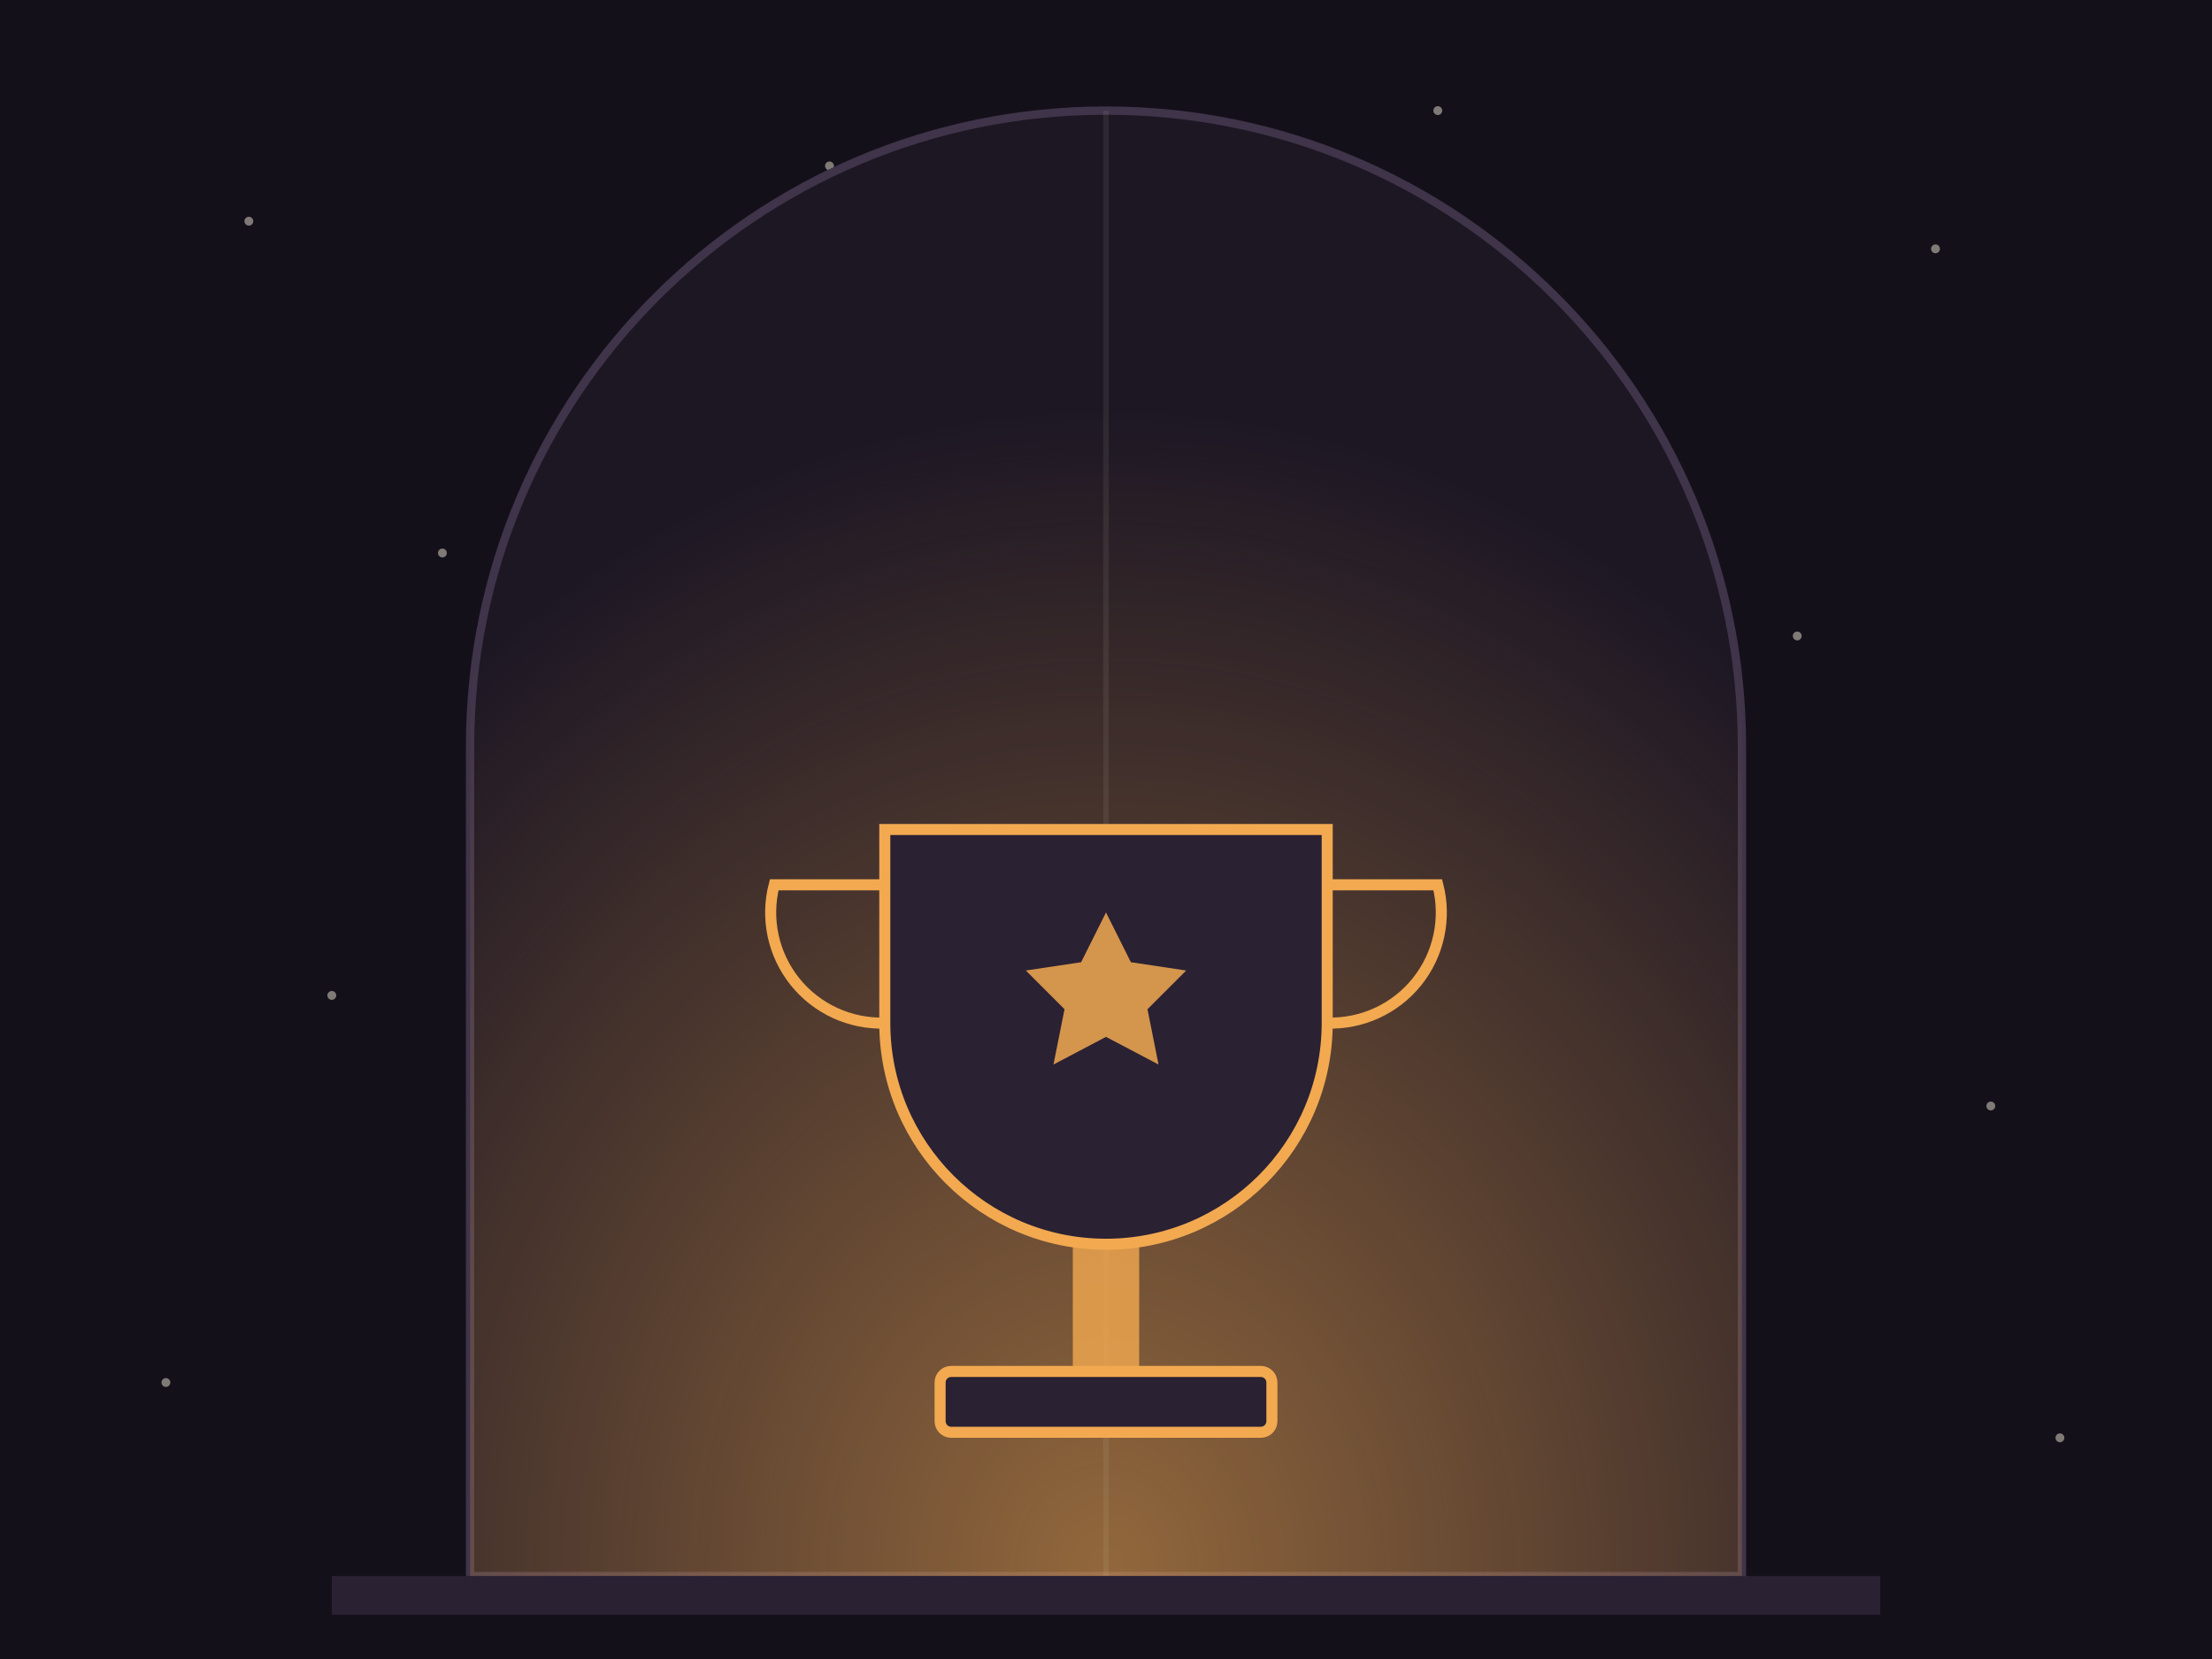
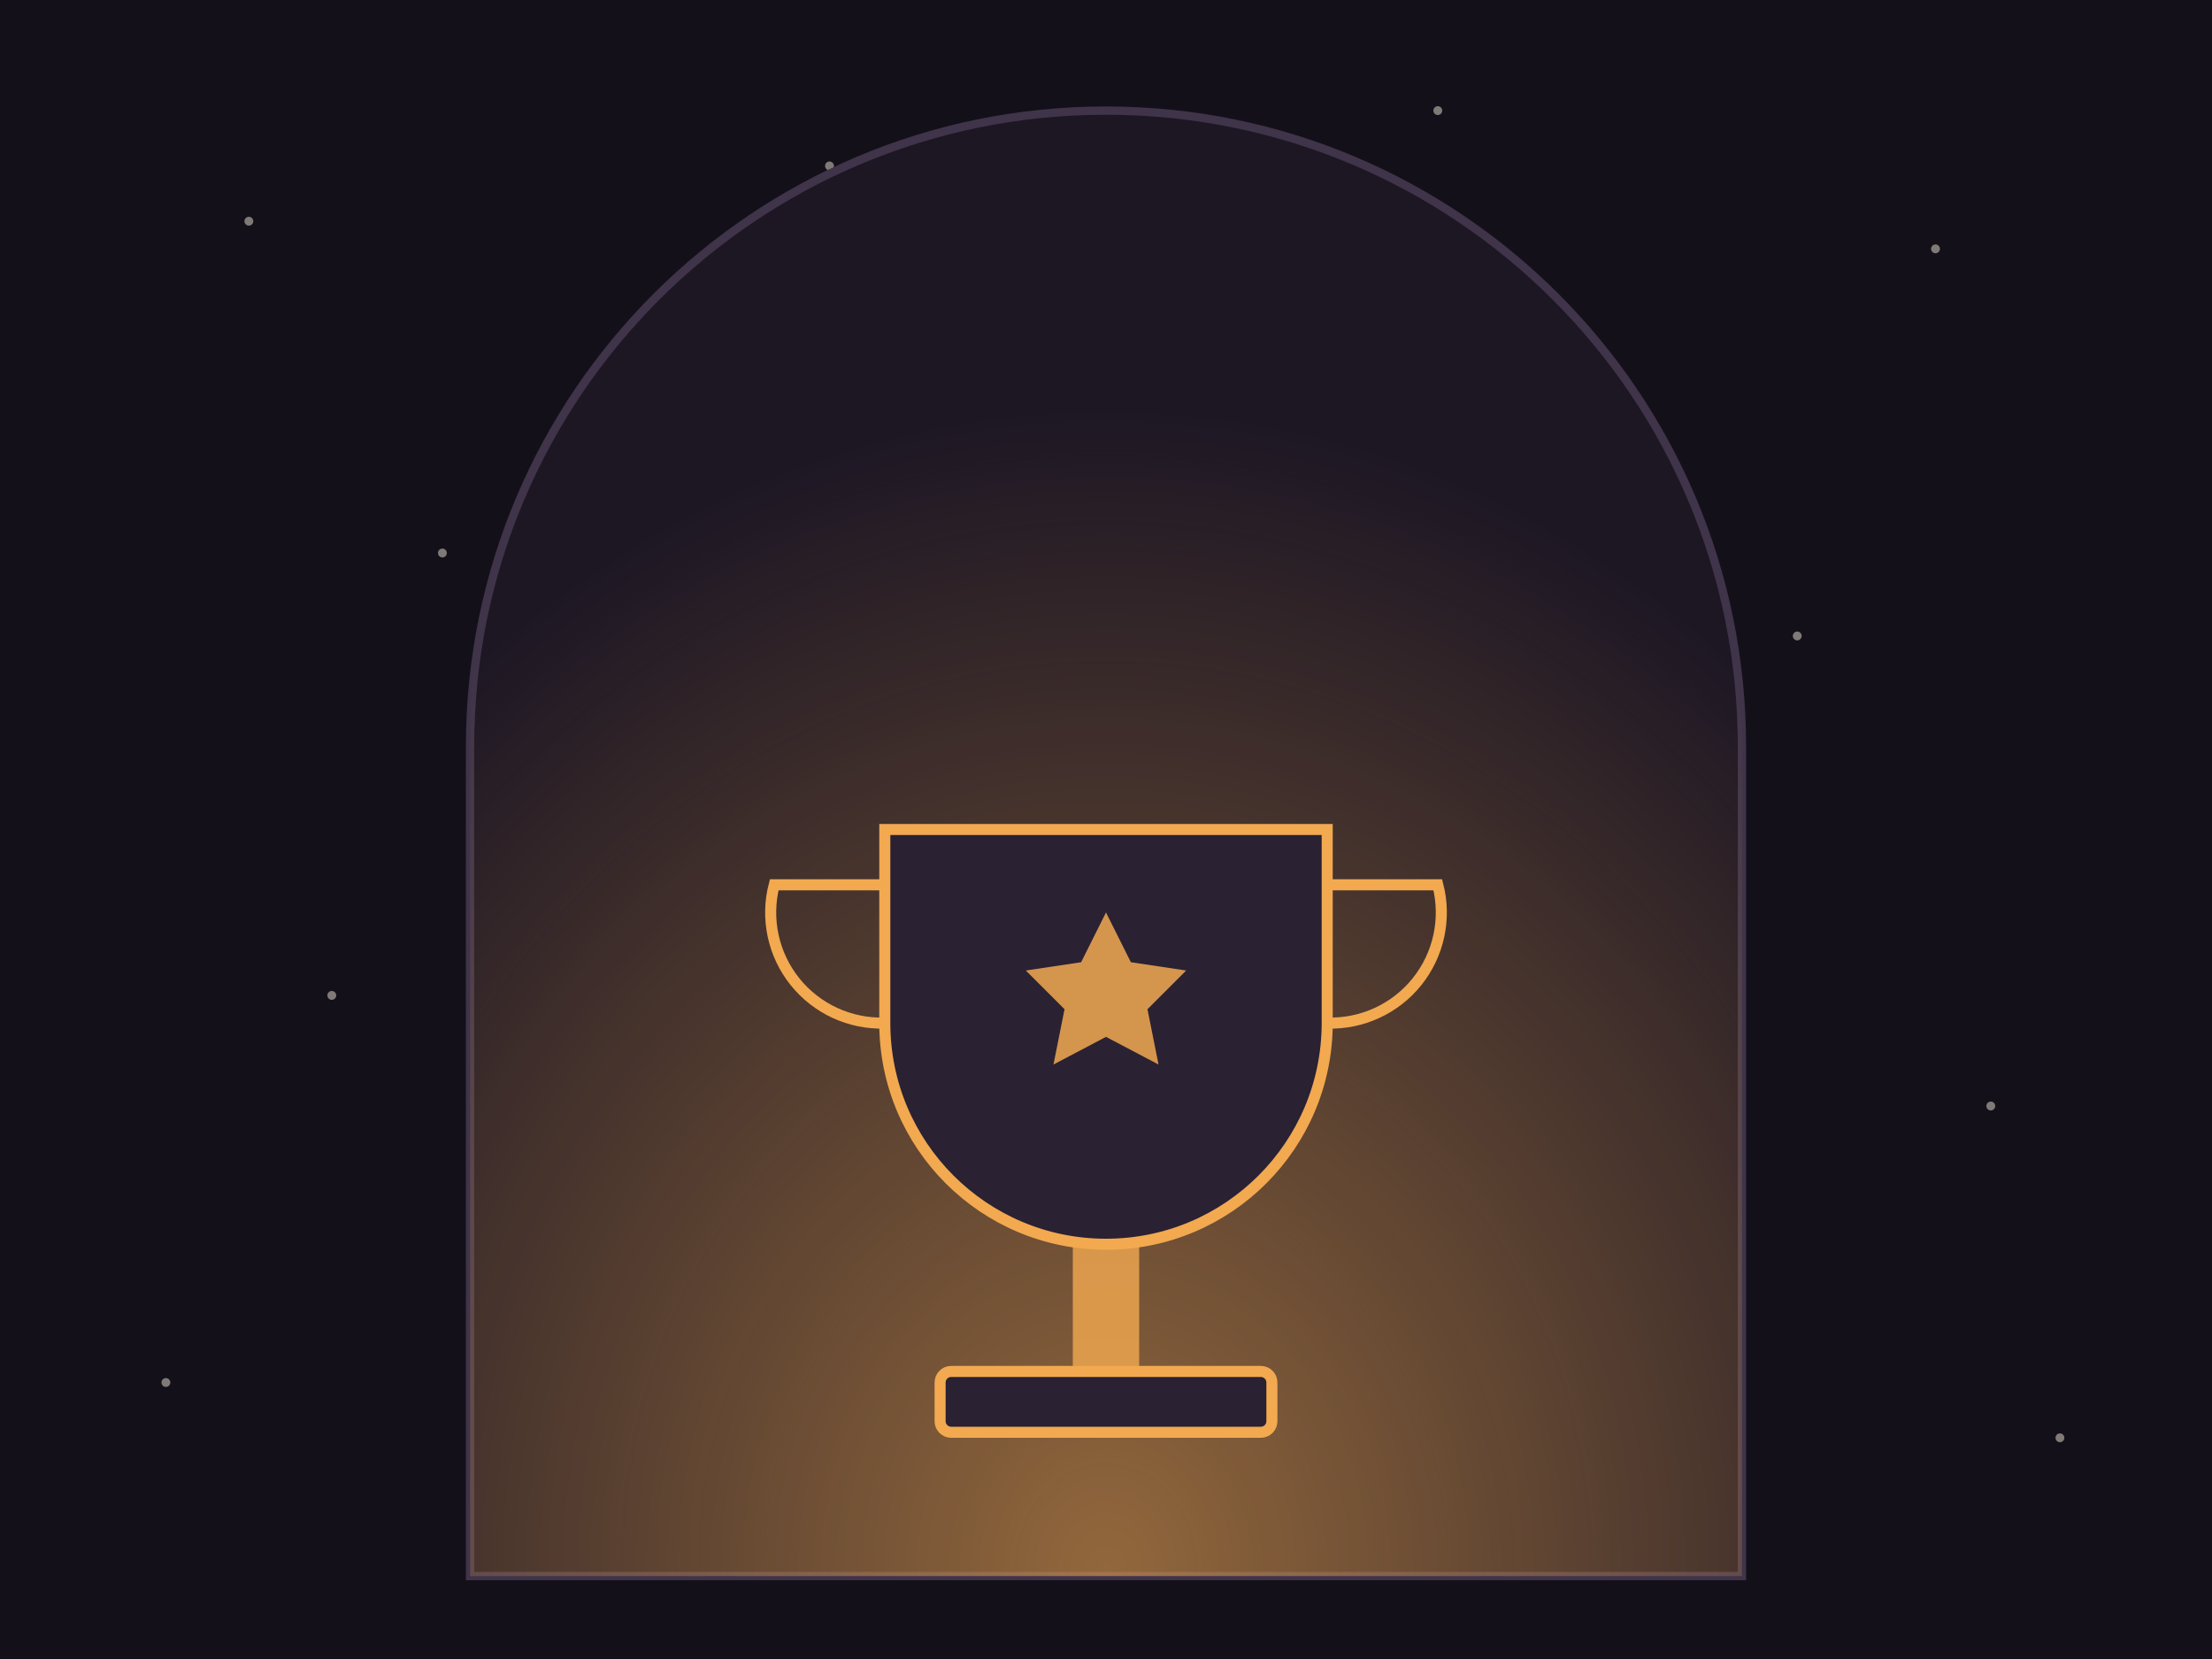
<svg xmlns="http://www.w3.org/2000/svg" viewBox="0 0 800 600" role="img" aria-label="A golden trophy on a stand beneath a glowing arch">
  <defs>
    <radialGradient id="g" cx="50%" cy="100%" r="80%">
      <stop offset="0" stop-color="#f2a950" stop-opacity=".55" />
      <stop offset="1" stop-color="#f2a950" stop-opacity="0" />
    </radialGradient>
  </defs>
  <rect width="800" height="600" fill="#14101a" />
  <circle cx="90" cy="80" r="1.6" fill="#ebe3d3" opacity=".5" />
  <circle cx="160" cy="200" r="1.6" fill="#ebe3d3" opacity=".5" />
  <circle cx="120" cy="360" r="1.6" fill="#ebe3d3" opacity=".5" />
  <circle cx="700" cy="90" r="1.6" fill="#ebe3d3" opacity=".5" />
  <circle cx="650" cy="230" r="1.6" fill="#ebe3d3" opacity=".5" />
  <circle cx="720" cy="400" r="1.6" fill="#ebe3d3" opacity=".5" />
  <circle cx="60" cy="500" r="1.6" fill="#ebe3d3" opacity=".5" />
  <circle cx="745" cy="520" r="1.6" fill="#ebe3d3" opacity=".5" />
  <circle cx="300" cy="60" r="1.6" fill="#ebe3d3" opacity=".5" />
  <circle cx="520" cy="40" r="1.6" fill="#ebe3d3" opacity=".5" />
  <path d="M170 570V270A230 230 0 0 1 630 270V570Z" fill="#1d1724" stroke="#3f3449" stroke-width="3" />
  <path d="M170 570V270A230 230 0 0 1 630 270V570Z" fill="url(#g)" />
-   <path d="M400 40V570" stroke="#ebe3d3" stroke-opacity=".08" stroke-width="2" />
-   <rect x="120" y="570" width="560" height="14" fill="#2a2133" />
  <path d="M320 300h160v70a80 80 0 0 1-160 0z" fill="#2a2133" stroke="#f2a950" stroke-width="4" />
  <path d="M320 320h-40a40 40 0 0 0 40 50M480 320h40a40 40 0 0 1-40 50" fill="none" stroke="#f2a950" stroke-width="4" />
  <rect x="388" y="450" width="24" height="46" fill="#f2a950" opacity=".8" />
  <rect x="340" y="496" width="120" height="22" rx="4" fill="#2a2133" stroke="#f2a950" stroke-width="4" />
  <path d="M400 330l9 18 20 3-14 14 4 20-19-10-19 10 4-20-14-14 20-3z" fill="#f2a950" opacity=".85" />
</svg>
